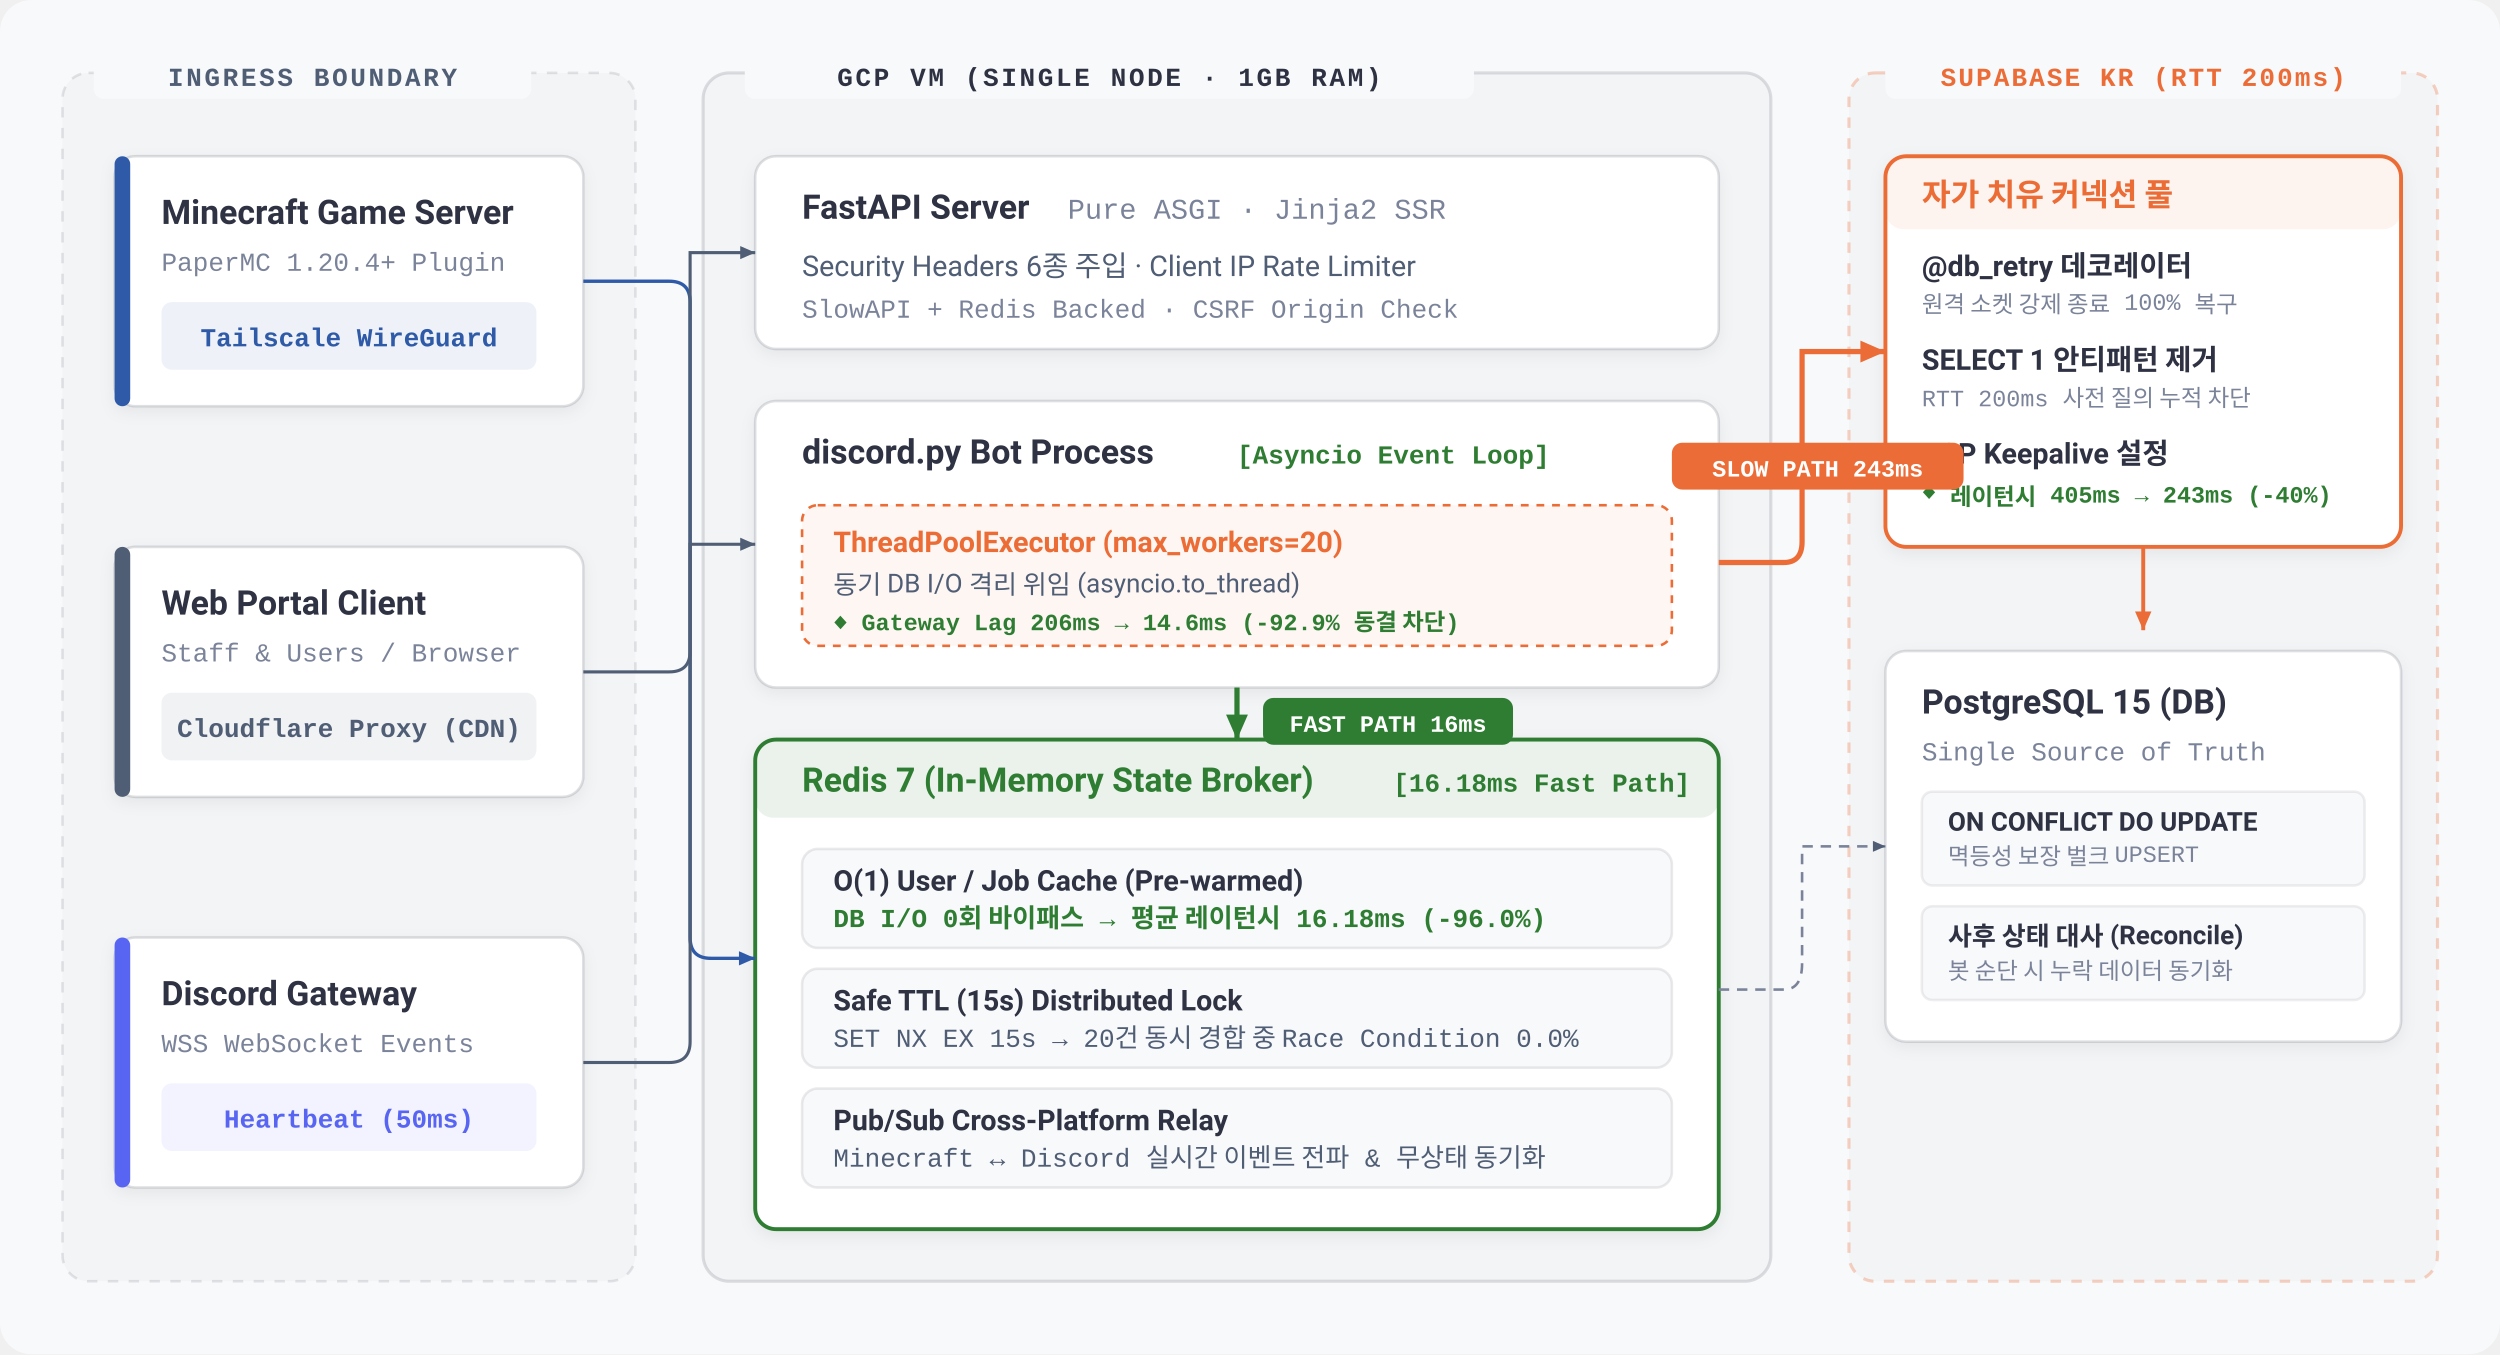
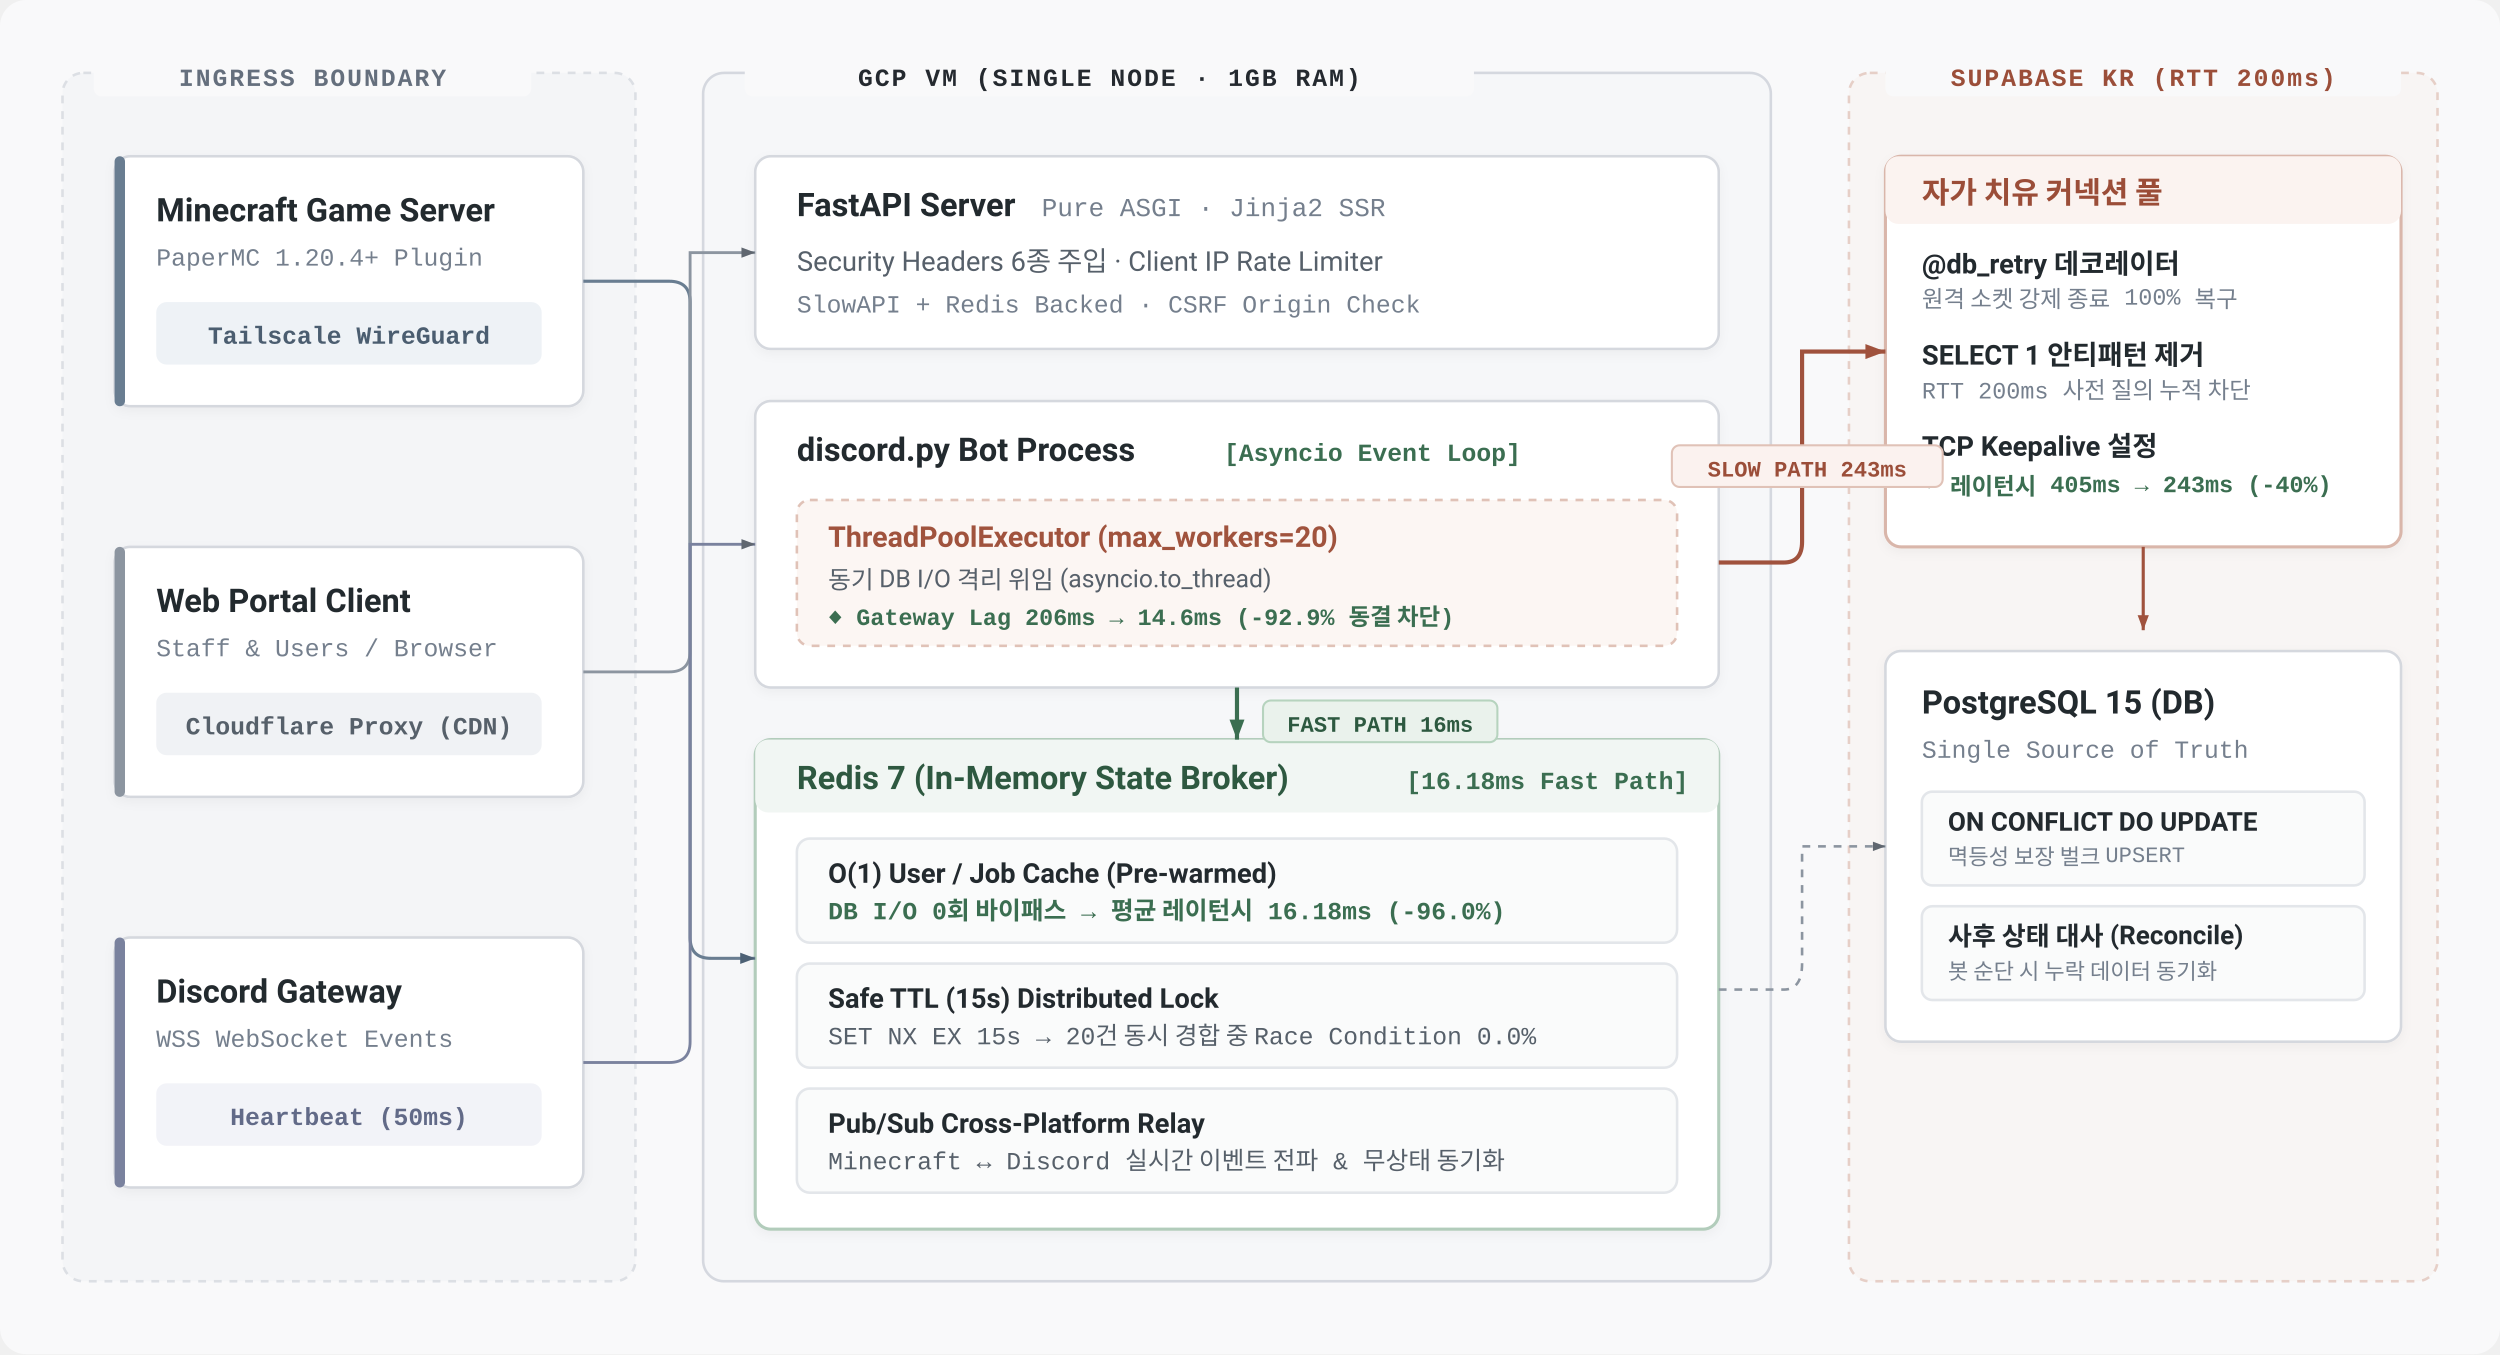
<svg xmlns="http://www.w3.org/2000/svg" viewBox="0 0 960 520" width="100%" height="100%">
  <defs>
-     <marker id="arrow-muted" viewBox="0 0 10 10" refX="8" refY="5" markerWidth="6" markerHeight="6" orient="auto-start-reverse">
-       <path d="M 0 1.5 L 8 5 L 0 8.5 z" fill="#4f5d75" />
+     <marker id="arrow-neutral" viewBox="0 0 10 10" refX="8" refY="5" markerWidth="6" markerHeight="6" orient="auto-start-reverse">
+       <path d="M 0 2 L 8 5 L 0 8 z" fill="#606770" />
    </marker>
-     <marker id="arrow-fast" viewBox="0 0 10 10" refX="8" refY="5" markerWidth="6" markerHeight="6" orient="auto-start-reverse">
-       <path d="M 0 1.5 L 8 5 L 0 8.5 z" fill="#2e7d32" />
+     <marker id="arrow-sage" viewBox="0 0 10 10" refX="8" refY="5" markerWidth="6" markerHeight="6" orient="auto-start-reverse">
+       <path d="M 0 2 L 8 5 L 0 8 z" fill="#3b6e51" />
    </marker>
-     <marker id="arrow-slow" viewBox="0 0 10 10" refX="8" refY="5" markerWidth="6" markerHeight="6" orient="auto-start-reverse">
-       <path d="M 0 1.5 L 8 5 L 0 8.5 z" fill="#eb6c36" />
+     <marker id="arrow-terracotta" viewBox="0 0 10 10" refX="8" refY="5" markerWidth="6" markerHeight="6" orient="auto-start-reverse">
+       <path d="M 0 2 L 8 5 L 0 8 z" fill="#a0523d" />
    </marker>
-     <marker id="arrow-link" viewBox="0 0 10 10" refX="8" refY="5" markerWidth="6" markerHeight="6" orient="auto-start-reverse">
-       <path d="M 0 1.5 L 8 5 L 0 8.5 z" fill="#2e5aa8" />
+     <marker id="arrow-slate" viewBox="0 0 10 10" refX="8" refY="5" markerWidth="6" markerHeight="6" orient="auto-start-reverse">
+       <path d="M 0 2 L 8 5 L 0 8 z" fill="#4d6175" />
    </marker>
-     <filter id="shadow-light" x="-4%" y="-6%" width="108%" height="116%" filterUnits="userSpaceOnUse">
-       <feDropShadow dx="0" dy="2" stdDeviation="3" flood-color="#2d3142" flood-opacity="0.06" />
+     <filter id="shadow-editorial" x="-3%" y="-4%" width="106%" height="110%" filterUnits="userSpaceOnUse">
+       <feDropShadow dx="0" dy="1.5" stdDeviation="2" flood-color="#1a1c20" flood-opacity="0.04" />
    </filter>
  </defs>
  <style>
    .font-sans { font-family: -apple-system, BlinkMacSystemFont, "Segoe UI", Roboto, "Helvetica Neue", Arial, sans-serif; }
    .font-mono { font-family: "SFMono-Regular", Consolas, "Liberation Mono", Menlo, Courier, monospace; }
  </style>
-   <rect width="960" height="520" fill="#f8f9fa" rx="12" />
-   <rect x="24" y="28" width="220" height="464" rx="10" fill="rgba(45,49,66,0.02)" stroke="rgba(45,49,66,0.12)" stroke-width="1" stroke-dasharray="4,4" />
-   <rect x="36" y="20" width="168" height="18" rx="4" fill="#f8f9fa" />
-   <text x="120" y="33" fill="#4f5d75" font-size="10" font-weight="700" letter-spacing="0.1em" text-anchor="middle" class="font-mono">INGRESS BOUNDARY</text>
-   <g transform="translate(44, 60)" filter="url(#shadow-light)">
-     <rect width="180" height="96" rx="8" fill="#ffffff" stroke="rgba(45,49,66,0.15)" stroke-width="1" />
-     <rect x="0" y="0" width="6" height="96" rx="3" fill="#2e5aa8" />
-     <text x="18" y="26" fill="#2d3142" font-size="13" font-weight="700" class="font-sans">Minecraft Game Server</text>
-     <text x="18" y="44" fill="#7a8399" font-size="10" class="font-mono">PaperMC 1.20.4+ Plugin</text>
-     <rect x="18" y="56" width="144" height="26" rx="4" fill="rgba(46,90,168,0.08)" />
-     <text x="90" y="73" fill="#2e5aa8" font-size="10" font-weight="600" text-anchor="middle" class="font-mono">Tailscale WireGuard</text>
+   <rect width="960" height="520" fill="#f9f9fa" rx="10" />
+   <rect x="24" y="28" width="220" height="464" rx="8" fill="#f4f5f7" stroke="#dcdfe4" stroke-width="1" stroke-dasharray="3,3" />
+   <rect x="36" y="21" width="168" height="16" rx="3" fill="#f9f9fa" />
+   <text x="120" y="33" fill="#656f7d" font-size="9.5" font-weight="700" letter-spacing="0.08em" text-anchor="middle" class="font-mono">INGRESS BOUNDARY</text>
+   <g transform="translate(44, 60)" filter="url(#shadow-editorial)">
+     <rect width="180" height="96" rx="6" fill="#ffffff" stroke="#d5d8de" stroke-width="1" />
+     <rect x="0" y="0" width="4" height="96" rx="2" fill="#697d91" />
+     <text x="16" y="25" fill="#24292f" font-size="12.5" font-weight="600" class="font-sans">Minecraft Game Server</text>
+     <text x="16" y="42" fill="#747f8d" font-size="9.5" class="font-mono">PaperMC 1.20.4+ Plugin</text>
+     <rect x="16" y="56" width="148" height="24" rx="4" fill="#eef2f6" />
+     <text x="90" y="72" fill="#4b5d6f" font-size="9.5" font-weight="600" text-anchor="middle" class="font-mono">Tailscale WireGuard</text>
  </g>
-   <g transform="translate(44, 210)" filter="url(#shadow-light)">
-     <rect width="180" height="96" rx="8" fill="#ffffff" stroke="rgba(45,49,66,0.15)" stroke-width="1" />
-     <rect x="0" y="0" width="6" height="96" rx="3" fill="#4f5d75" />
-     <text x="18" y="26" fill="#2d3142" font-size="13" font-weight="700" class="font-sans">Web Portal Client</text>
-     <text x="18" y="44" fill="#7a8399" font-size="10" class="font-mono">Staff &amp; Users / Browser</text>
-     <rect x="18" y="56" width="144" height="26" rx="4" fill="rgba(79,93,117,0.08)" />
-     <text x="90" y="73" fill="#4f5d75" font-size="10" font-weight="600" text-anchor="middle" class="font-mono">Cloudflare Proxy (CDN)</text>
+   <g transform="translate(44, 210)" filter="url(#shadow-editorial)">
+     <rect width="180" height="96" rx="6" fill="#ffffff" stroke="#d5d8de" stroke-width="1" />
+     <rect x="0" y="0" width="4" height="96" rx="2" fill="#8c95a0" />
+     <text x="16" y="25" fill="#24292f" font-size="12.5" font-weight="600" class="font-sans">Web Portal Client</text>
+     <text x="16" y="42" fill="#747f8d" font-size="9.5" class="font-mono">Staff &amp; Users / Browser</text>
+     <rect x="16" y="56" width="148" height="24" rx="4" fill="#f0f2f5" />
+     <text x="90" y="72" fill="#57606a" font-size="9.5" font-weight="600" text-anchor="middle" class="font-mono">Cloudflare Proxy (CDN)</text>
  </g>
-   <g transform="translate(44, 360)" filter="url(#shadow-light)">
-     <rect width="180" height="96" rx="8" fill="#ffffff" stroke="rgba(45,49,66,0.15)" stroke-width="1" />
-     <rect x="0" y="0" width="6" height="96" rx="3" fill="#5865F2" />
-     <text x="18" y="26" fill="#2d3142" font-size="13" font-weight="700" class="font-sans">Discord Gateway</text>
-     <text x="18" y="44" fill="#7a8399" font-size="10" class="font-mono">WSS WebSocket Events</text>
-     <rect x="18" y="56" width="144" height="26" rx="4" fill="rgba(88,101,242,0.08)" />
-     <text x="90" y="73" fill="#5865F2" font-size="10" font-weight="600" text-anchor="middle" class="font-mono">Heartbeat (50ms)</text>
+   <g transform="translate(44, 360)" filter="url(#shadow-editorial)">
+     <rect width="180" height="96" rx="6" fill="#ffffff" stroke="#d5d8de" stroke-width="1" />
+     <rect x="0" y="0" width="4" height="96" rx="2" fill="#7a829e" />
+     <text x="16" y="25" fill="#24292f" font-size="12.5" font-weight="600" class="font-sans">Discord Gateway</text>
+     <text x="16" y="42" fill="#747f8d" font-size="9.5" class="font-mono">WSS WebSocket Events</text>
+     <rect x="16" y="56" width="148" height="24" rx="4" fill="#f2f3f8" />
+     <text x="90" y="72" fill="#626a88" font-size="9.5" font-weight="600" text-anchor="middle" class="font-mono">Heartbeat (50ms)</text>
  </g>
-   <rect x="270" y="28" width="410" height="464" rx="10" fill="rgba(45,49,66,0.02)" stroke="rgba(45,49,66,0.15)" stroke-width="1.2" />
-   <rect x="286" y="20" width="280" height="18" rx="4" fill="#f8f9fa" />
-   <text x="426" y="33" fill="#2d3142" font-size="10" font-weight="700" letter-spacing="0.1em" text-anchor="middle" class="font-mono">GCP VM (SINGLE NODE · 1GB RAM)</text>
-   <g transform="translate(290, 60)" filter="url(#shadow-light)">
-     <rect width="370" height="74" rx="8" fill="#ffffff" stroke="rgba(45,49,66,0.15)" stroke-width="1" />
-     <text x="18" y="24" fill="#2d3142" font-size="13" font-weight="700" class="font-sans">FastAPI Server</text>
-     <text x="120" y="24" fill="#7a8399" font-size="11" class="font-mono">Pure ASGI · Jinja2 SSR</text>
-     <text x="18" y="46" fill="#4f5d75" font-size="11" class="font-sans">Security Headers 6종 주입 · Client IP Rate Limiter</text>
-     <text x="18" y="62" fill="#7a8399" font-size="10" class="font-mono">SlowAPI + Redis Backed · CSRF Origin Check</text>
+   <rect x="270" y="28" width="410" height="464" rx="8" fill="#f6f7f9" stroke="#d5d8df" stroke-width="1" />
+   <rect x="286" y="21" width="280" height="16" rx="3" fill="#f9f9fa" />
+   <text x="426" y="33" fill="#24292f" font-size="9.5" font-weight="700" letter-spacing="0.08em" text-anchor="middle" class="font-mono">GCP VM (SINGLE NODE · 1GB RAM)</text>
+   <g transform="translate(290, 60)" filter="url(#shadow-editorial)">
+     <rect width="370" height="74" rx="6" fill="#ffffff" stroke="#d5d8de" stroke-width="1" />
+     <text x="16" y="23" fill="#24292f" font-size="12.5" font-weight="600" class="font-sans">FastAPI Server</text>
+     <text x="110" y="23" fill="#747f8d" font-size="10" class="font-mono">Pure ASGI · Jinja2 SSR</text>
+     <text x="16" y="44" fill="#57606a" font-size="10.5" class="font-sans">Security Headers 6종 주입 · Client IP Rate Limiter</text>
+     <text x="16" y="60" fill="#747f8d" font-size="9.5" class="font-mono">SlowAPI + Redis Backed · CSRF Origin Check</text>
  </g>
-   <g transform="translate(290, 154)" filter="url(#shadow-light)">
-     <rect width="370" height="110" rx="8" fill="#ffffff" stroke="rgba(45,49,66,0.15)" stroke-width="1" />
-     <text x="18" y="24" fill="#2d3142" font-size="13" font-weight="700" class="font-sans">discord.py Bot Process</text>
-     <text x="185" y="24" fill="#2e7d32" font-size="10" font-weight="600" class="font-mono">[Asyncio Event Loop]</text>
-     <rect x="18" y="40" width="334" height="54" rx="6" fill="rgba(235,108,54,0.06)" stroke="#eb6c36" stroke-width="1" stroke-dasharray="3,3" />
-     <text x="30" y="58" fill="#eb6c36" font-size="11" font-weight="700" class="font-sans">ThreadPoolExecutor (max_workers=20)</text>
-     <text x="30" y="74" fill="#4f5d75" font-size="10" class="font-sans">동기 DB I/O 격리 위임 (asyncio.to_thread)</text>
-     <text x="30" y="88" fill="#2e7d32" font-size="9" font-weight="700" class="font-mono">◆ Gateway Lag 206ms → 14.6ms (-92.9% 동결 차단)</text>
+   <g transform="translate(290, 154)" filter="url(#shadow-editorial)">
+     <rect width="370" height="110" rx="6" fill="#ffffff" stroke="#d5d8de" stroke-width="1" />
+     <text x="16" y="23" fill="#24292f" font-size="12.5" font-weight="600" class="font-sans">discord.py Bot Process</text>
+     <text x="180" y="23" fill="#3b6e51" font-size="9.5" font-weight="600" class="font-mono">[Asyncio Event Loop]</text>
+     <rect x="16" y="38" width="338" height="56" rx="5" fill="#fcf6f3" stroke="#e0c2b7" stroke-width="1" stroke-dasharray="3,3" />
+     <text x="28" y="56" fill="#a0523d" font-size="11" font-weight="600" class="font-sans">ThreadPoolExecutor (max_workers=20)</text>
+     <text x="28" y="72" fill="#57606a" font-size="9.5" class="font-sans">동기 DB I/O 격리 위임 (asyncio.to_thread)</text>
+     <text x="28" y="86" fill="#3b6e51" font-size="9" font-weight="600" class="font-mono">◆ Gateway Lag 206ms → 14.6ms (-92.9% 동결 차단)</text>
  </g>
-   <g transform="translate(290, 284)" filter="url(#shadow-light)">
-     <rect width="370" height="188" rx="8" fill="#ffffff" stroke="#2e7d32" stroke-width="1.5" />
-     <rect x="0" y="0" width="370" height="30" rx="7" fill="rgba(46,125,50,0.1)" />
-     <text x="18" y="20" fill="#2e7d32" font-size="13" font-weight="700" class="font-sans">Redis 7 (In-Memory State Broker)</text>
-     <text x="245" y="20" fill="#2e7d32" font-size="10" font-weight="700" class="font-mono">[16.18ms Fast Path]</text>
-     <rect x="18" y="42" width="334" height="38" rx="6" fill="#f8f9fa" stroke="rgba(45,49,66,0.1)" stroke-width="1" />
-     <text x="30" y="58" fill="#2d3142" font-size="11" font-weight="700" class="font-sans">O(1) User / Job Cache (Pre-warmed)</text>
-     <text x="30" y="72" fill="#2e7d32" font-size="10" font-weight="600" class="font-mono">DB I/O 0회 바이패스 → 평균 레이턴시 16.18ms (-96.0%)</text>
-     <rect x="18" y="88" width="334" height="38" rx="6" fill="#f8f9fa" stroke="rgba(45,49,66,0.1)" stroke-width="1" />
-     <text x="30" y="104" fill="#2d3142" font-size="11" font-weight="700" class="font-sans">Safe TTL (15s) Distributed Lock</text>
-     <text x="30" y="118" fill="#4f5d75" font-size="10" class="font-mono">SET NX EX 15s → 20건 동시 경합 중 Race Condition 0.0%</text>
-     <rect x="18" y="134" width="334" height="38" rx="6" fill="#f8f9fa" stroke="rgba(45,49,66,0.1)" stroke-width="1" />
-     <text x="30" y="150" fill="#2d3142" font-size="11" font-weight="700" class="font-sans">Pub/Sub Cross-Platform Relay</text>
-     <text x="30" y="164" fill="#4f5d75" font-size="10" class="font-mono">Minecraft ↔ Discord 실시간 이벤트 전파 &amp; 무상태 동기화</text>
+   <g transform="translate(290, 284)" filter="url(#shadow-editorial)">
+     <rect width="370" height="188" rx="6" fill="#ffffff" stroke="#b2ccbb" stroke-width="1.2" />
+     <rect x="0" y="0" width="370" height="28" rx="5" fill="#f1f6f3" />
+     <text x="16" y="19" fill="#2d5940" font-size="12.5" font-weight="600" class="font-sans">Redis 7 (In-Memory State Broker)</text>
+     <text x="250" y="19" fill="#3b6e51" font-size="9.5" font-weight="700" class="font-mono">[16.18ms Fast Path]</text>
+     <rect x="16" y="38" width="338" height="40" rx="5" fill="#fafbfb" stroke="#e3e6ea" stroke-width="1" />
+     <text x="28" y="55" fill="#24292f" font-size="10.5" font-weight="600" class="font-sans">O(1) User / Job Cache (Pre-warmed)</text>
+     <text x="28" y="69" fill="#3b6e51" font-size="9.5" font-weight="600" class="font-mono">DB I/O 0회 바이패스 → 평균 레이턴시 16.18ms (-96.0%)</text>
+     <rect x="16" y="86" width="338" height="40" rx="5" fill="#fafbfb" stroke="#e3e6ea" stroke-width="1" />
+     <text x="28" y="103" fill="#24292f" font-size="10.5" font-weight="600" class="font-sans">Safe TTL (15s) Distributed Lock</text>
+     <text x="28" y="117" fill="#57606a" font-size="9.5" class="font-mono">SET NX EX 15s → 20건 동시 경합 중 Race Condition 0.0%</text>
+     <rect x="16" y="134" width="338" height="40" rx="5" fill="#fafbfb" stroke="#e3e6ea" stroke-width="1" />
+     <text x="28" y="151" fill="#24292f" font-size="10.5" font-weight="600" class="font-sans">Pub/Sub Cross-Platform Relay</text>
+     <text x="28" y="165" fill="#57606a" font-size="9.5" class="font-mono">Minecraft ↔ Discord 실시간 이벤트 전파 &amp; 무상태 동기화</text>
  </g>
-   <rect x="710" y="28" width="226" height="464" rx="10" fill="rgba(45,49,66,0.02)" stroke="rgba(235,108,54,0.3)" stroke-width="1.2" stroke-dasharray="4,4" />
-   <rect x="724" y="20" width="198" height="18" rx="4" fill="#f8f9fa" />
-   <text x="823" y="33" fill="#eb6c36" font-size="10" font-weight="700" letter-spacing="0.08em" text-anchor="middle" class="font-mono">SUPABASE KR (RTT 200ms)</text>
-   <g transform="translate(724, 60)" filter="url(#shadow-light)">
-     <rect width="198" height="150" rx="8" fill="#ffffff" stroke="#eb6c36" stroke-width="1.5" />
-     <rect x="0" y="0" width="198" height="28" rx="7" fill="rgba(235,108,54,0.08)" />
-     <text x="14" y="19" fill="#eb6c36" font-size="12" font-weight="700" class="font-sans">자가 치유 커넥션 풀</text>
-     <text x="14" y="46" fill="#2d3142" font-size="11" font-weight="600" class="font-sans">@db_retry 데코레이터</text>
-     <text x="14" y="60" fill="#7a8399" font-size="9" class="font-mono">원격 소켓 강제 종료 100% 복구</text>
-     <text x="14" y="82" fill="#2d3142" font-size="11" font-weight="600" class="font-sans">SELECT 1 안티패턴 제거</text>
-     <text x="14" y="96" fill="#7a8399" font-size="9" class="font-mono">RTT 200ms 사전 질의 누적 차단</text>
-     <text x="14" y="118" fill="#2d3142" font-size="11" font-weight="600" class="font-sans">TCP Keepalive 설정</text>
-     <text x="14" y="132" fill="#2e7d32" font-size="9" font-weight="700" class="font-mono">◆ 레이턴시 405ms → 243ms (-40%)</text>
+   <rect x="710" y="28" width="226" height="464" rx="8" fill="#f8f5f4" stroke="#e6cfc7" stroke-width="1" stroke-dasharray="3,3" />
+   <rect x="724" y="21" width="198" height="16" rx="3" fill="#f9f9fa" />
+   <text x="823" y="33" fill="#9b4e39" font-size="9.5" font-weight="700" letter-spacing="0.08em" text-anchor="middle" class="font-mono">SUPABASE KR (RTT 200ms)</text>
+   <g transform="translate(724, 60)" filter="url(#shadow-editorial)">
+     <rect width="198" height="150" rx="6" fill="#ffffff" stroke="#d9b6aa" stroke-width="1.2" />
+     <rect x="0" y="0" width="198" height="26" rx="5" fill="#fbf3f0" />
+     <text x="14" y="18" fill="#9b4e39" font-size="11.5" font-weight="600" class="font-sans">자가 치유 커넥션 풀</text>
+     <text x="14" y="45" fill="#24292f" font-size="10.5" font-weight="600" class="font-sans">@db_retry 데코레이터</text>
+     <text x="14" y="58" fill="#747f8d" font-size="9" class="font-mono">원격 소켓 강제 종료 100% 복구</text>
+     <text x="14" y="80" fill="#24292f" font-size="10.5" font-weight="600" class="font-sans">SELECT 1 안티패턴 제거</text>
+     <text x="14" y="93" fill="#747f8d" font-size="9" class="font-mono">RTT 200ms 사전 질의 누적 차단</text>
+     <text x="14" y="115" fill="#24292f" font-size="10.5" font-weight="600" class="font-sans">TCP Keepalive 설정</text>
+     <text x="14" y="128" fill="#3b6e51" font-size="9" font-weight="600" class="font-mono">◆ 레이턴시 405ms → 243ms (-40%)</text>
  </g>
-   <g transform="translate(724, 250)" filter="url(#shadow-light)">
-     <rect width="198" height="150" rx="8" fill="#ffffff" stroke="rgba(45,49,66,0.15)" stroke-width="1" />
-     <text x="14" y="24" fill="#2d3142" font-size="13" font-weight="700" class="font-sans">PostgreSQL 15 (DB)</text>
-     <text x="14" y="42" fill="#7a8399" font-size="10" class="font-mono">Single Source of Truth</text>
-     <rect x="14" y="54" width="170" height="36" rx="4" fill="#f8f9fa" stroke="rgba(45,49,66,0.08)" stroke-width="1" />
-     <text x="24" y="69" fill="#2d3142" font-size="10" font-weight="600" class="font-sans">ON CONFLICT DO UPDATE</text>
-     <text x="24" y="82" fill="#7a8399" font-size="9" class="font-mono">멱등성 보장 벌크 UPSERT</text>
-     <rect x="14" y="98" width="170" height="36" rx="4" fill="#f8f9fa" stroke="rgba(45,49,66,0.08)" stroke-width="1" />
-     <text x="24" y="113" fill="#2d3142" font-size="10" font-weight="600" class="font-sans">사후 상태 대사 (Reconcile)</text>
-     <text x="24" y="126" fill="#7a8399" font-size="9" class="font-mono">봇 순단 시 누락 데이터 동기화</text>
+   <g transform="translate(724, 250)" filter="url(#shadow-editorial)">
+     <rect width="198" height="150" rx="6" fill="#ffffff" stroke="#d5d8de" stroke-width="1" />
+     <text x="14" y="24" fill="#24292f" font-size="12.5" font-weight="600" class="font-sans">PostgreSQL 15 (DB)</text>
+     <text x="14" y="41" fill="#747f8d" font-size="9.5" class="font-mono">Single Source of Truth</text>
+     <rect x="14" y="54" width="170" height="36" rx="4" fill="#fafbfb" stroke="#e3e6ea" stroke-width="1" />
+     <text x="24" y="69" fill="#24292f" font-size="10" font-weight="600" class="font-sans">ON CONFLICT DO UPDATE</text>
+     <text x="24" y="82" fill="#747f8d" font-size="8.5" class="font-mono">멱등성 보장 벌크 UPSERT</text>
+     <rect x="14" y="98" width="170" height="36" rx="4" fill="#fafbfb" stroke="#e3e6ea" stroke-width="1" />
+     <text x="24" y="113" fill="#24292f" font-size="10" font-weight="600" class="font-sans">사후 상태 대사 (Reconcile)</text>
+     <text x="24" y="126" fill="#747f8d" font-size="8.5" class="font-mono">봇 순단 시 누락 데이터 동기화</text>
  </g>
-   <path d="M 224 108 H 257 Q 265 108 265 116 V 360 Q 265 368 273 368 H 290" fill="none" stroke="#2e5aa8" stroke-width="1.3" marker-end="url(#arrow-link)" />
-   <path d="M 224 258 H 257 Q 265 258 265 250 V 97 Q 265 97 273 97 H 290" fill="none" stroke="#4f5d75" stroke-width="1.2" marker-end="url(#arrow-muted)" />
-   <path d="M 224 408 H 257 Q 265 408 265 400 V 209 Q 265 209 273 209 H 290" fill="none" stroke="#4f5d75" stroke-width="1.2" marker-end="url(#arrow-muted)" />
-   <path d="M 475 264 V 276 Q 475 284 475 284" fill="none" stroke="#2e7d32" stroke-width="2" marker-end="url(#arrow-fast)" />
-   <path d="M 660 216 H 685 Q 692 216 692 208 V 135 Q 692 135 700 135 H 724" fill="none" stroke="#eb6c36" stroke-width="2" marker-end="url(#arrow-slow)" />
-   <path d="M 823 210 V 242" fill="none" stroke="#eb6c36" stroke-width="1.5" marker-end="url(#arrow-slow)" />
-   <path d="M 660 380 H 685 Q 692 380 692 370 V 325 Q 692 325 700 325 H 724" fill="none" stroke="#7a8399" stroke-width="1" stroke-dasharray="4,3" marker-end="url(#arrow-muted)" />
-   <g transform="translate(485, 268)">
-     <rect width="96" height="18" rx="4" fill="#2e7d32" />
-     <text x="48" y="13" fill="#ffffff" font-size="9" font-weight="700" text-anchor="middle" class="font-mono">FAST PATH 16ms</text>
+   <path d="M 224 108 H 257 Q 265 108 265 116 V 360 Q 265 368 273 368 H 290" fill="none" stroke="#697d91" stroke-width="1.2" marker-end="url(#arrow-slate)" />
+   <path d="M 224 258 H 257 Q 265 258 265 250 V 97 Q 265 97 273 97 H 290" fill="none" stroke="#8c95a0" stroke-width="1.1" marker-end="url(#arrow-neutral)" />
+   <path d="M 224 408 H 257 Q 265 408 265 400 V 209 Q 265 209 273 209 H 290" fill="none" stroke="#7a829e" stroke-width="1.1" marker-end="url(#arrow-neutral)" />
+   <path d="M 475 264 V 276 Q 475 284 475 284" fill="none" stroke="#3b6e51" stroke-width="1.6" marker-end="url(#arrow-sage)" />
+   <path d="M 660 216 H 685 Q 692 216 692 208 V 135 Q 692 135 700 135 H 724" fill="none" stroke="#a0523d" stroke-width="1.6" marker-end="url(#arrow-terracotta)" />
+   <path d="M 823 210 V 242" fill="none" stroke="#a0523d" stroke-width="1.2" marker-end="url(#arrow-terracotta)" />
+   <path d="M 660 380 H 685 Q 692 380 692 370 V 325 Q 692 325 700 325 H 724" fill="none" stroke="#8c95a0" stroke-width="1" stroke-dasharray="3,3" marker-end="url(#arrow-neutral)" />
+   <g transform="translate(485, 269)">
+     <rect width="90" height="16" rx="3" fill="#eaf2ec" stroke="#b6d3be" stroke-width="0.8" />
+     <text x="45" y="12" fill="#2d5940" font-size="8.5" font-weight="700" text-anchor="middle" class="font-mono">FAST PATH 16ms</text>
  </g>
-   <g transform="translate(642, 170)">
-     <rect width="112" height="18" rx="4" fill="#eb6c36" />
-     <text x="56" y="13" fill="#ffffff" font-size="9" font-weight="700" text-anchor="middle" class="font-mono">SLOW PATH 243ms</text>
+   <g transform="translate(642, 171)">
+     <rect width="104" height="16" rx="3" fill="#fbf2ef" stroke="#e0c2b7" stroke-width="0.8" />
+     <text x="52" y="12" fill="#9b4e39" font-size="8.5" font-weight="700" text-anchor="middle" class="font-mono">SLOW PATH 243ms</text>
  </g>
</svg>
